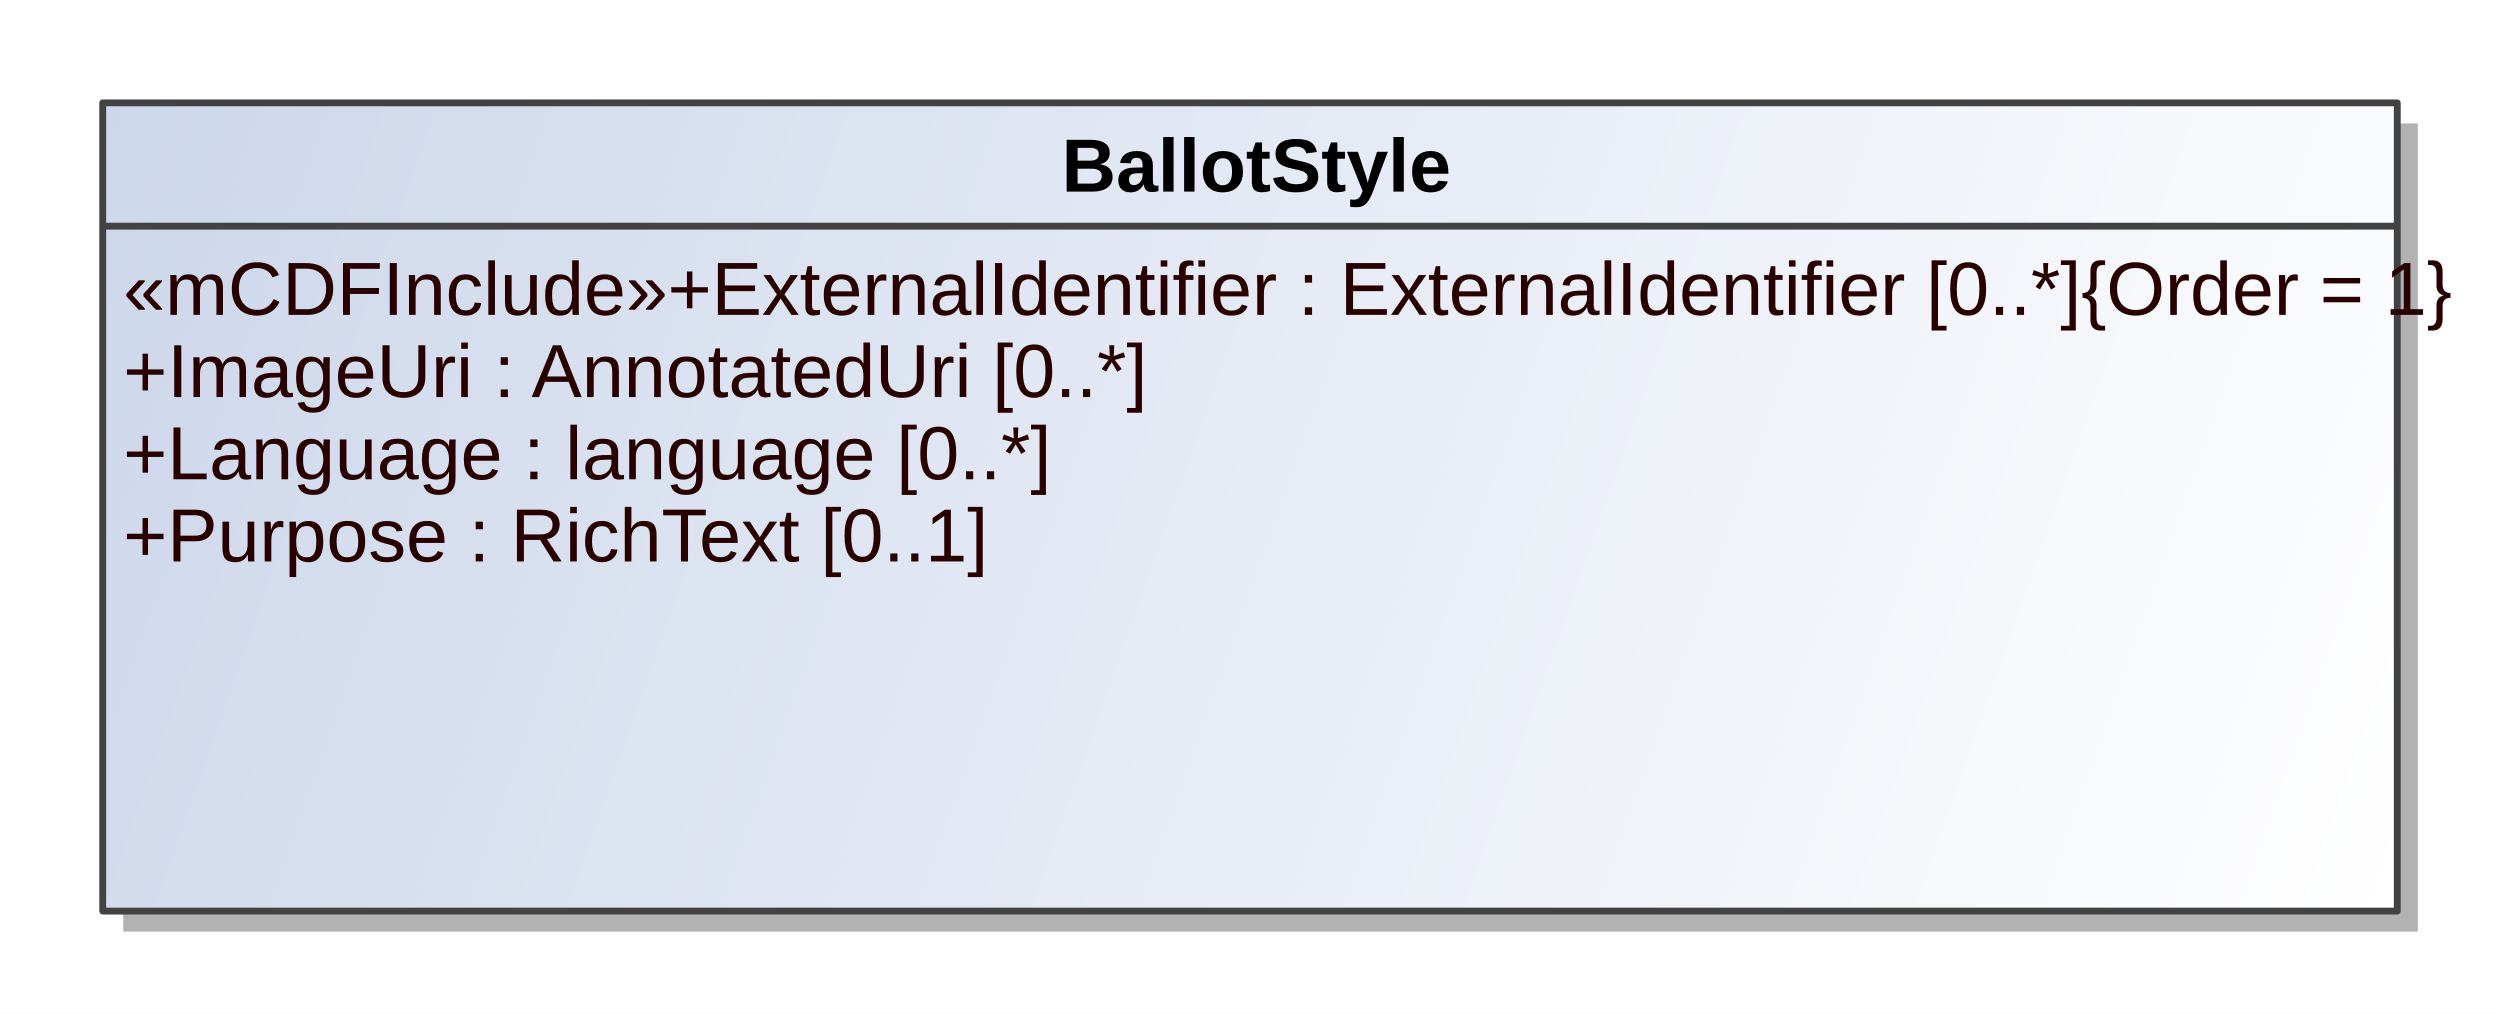
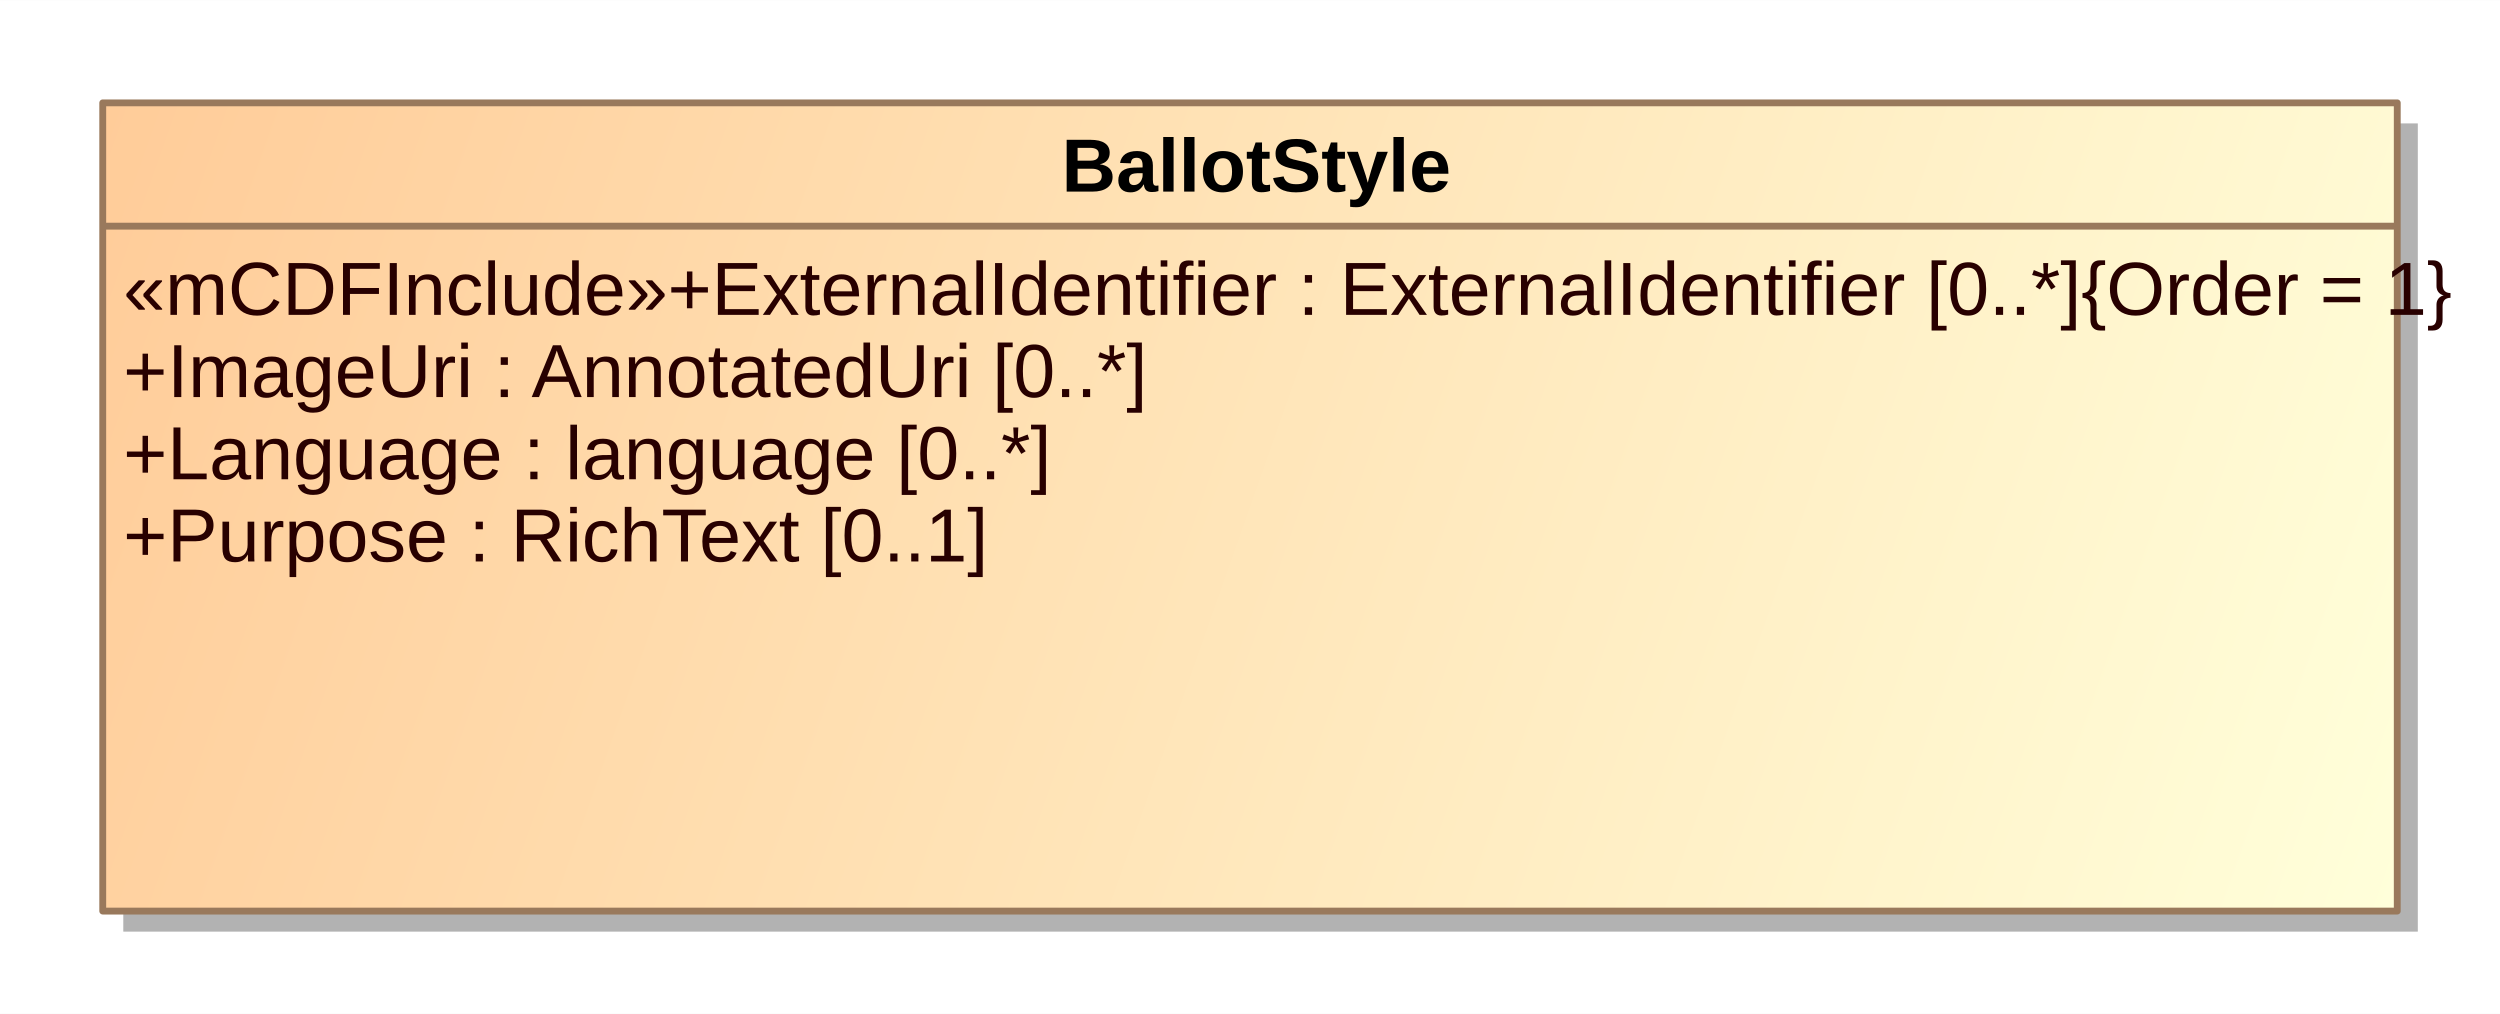
<svg xmlns="http://www.w3.org/2000/svg" fill-opacity="1" color-rendering="auto" color-interpolation="auto" text-rendering="auto" stroke="black" stroke-linecap="square" width="3.802in" stroke-miterlimit="10" shape-rendering="auto" stroke-opacity="1" fill="black" stroke-dasharray="none" font-weight="normal" stroke-width="1" viewBox="0 0 365 148" height="1.542in" font-family="'Arial'" font-style="normal" stroke-linejoin="miter" font-size="12" stroke-dashoffset="0" image-rendering="auto">
  <defs id="genericDefs" />
  <g>
    <defs id="defs1">
-       <linearGradient x1="1232" gradientUnits="userSpaceOnUse" x2="1567" y1="1960" y2="2078" id="linearGradient1" spreadMethod="pad">
-         <stop stop-opacity="1" stop-color="rgb(205,215,235)" offset="0%" />
-         <stop stop-opacity="1" stop-color="white" offset="100%" />
+       <linearGradient x1="497" gradientUnits="userSpaceOnUse" x2="832" y1="434" y2="552" id="linearGradient1" spreadMethod="pad">
+         <stop stop-opacity="1" stop-color="rgb(255,204,153)" offset="0%" />
+         <stop stop-opacity="1" stop-color="rgb(255,255,218)" offset="100%" />
      </linearGradient>
      <clipPath clipPathUnits="userSpaceOnUse" id="clipPath1">
        <path d="M0 0 L365 0 L365 148 L0 148 L0 0 Z" />
      </clipPath>
      <clipPath clipPathUnits="userSpaceOnUse" id="clipPath2">
-         <path d="M1217 1945 L1582 1945 L1582 2093 L1217 2093 L1217 1945 Z" />
+         <path d="M482 419 L847 419 L847 567 L482 567 L482 419 Z" />
      </clipPath>
    </defs>
    <g fill="white" stroke="white">
      <rect x="0" width="365" height="148" y="0" clip-path="url(#clipPath1)" stroke="none" />
-       <rect x="1235" y="1963" transform="translate(-1217,-1945)" clip-path="url(#clipPath2)" fill="rgb(178,178,178)" width="335" text-rendering="geometricPrecision" height="118" stroke="none" />
-       <rect x="1232" y="1960" transform="translate(-1217,-1945)" clip-path="url(#clipPath2)" fill="url(#linearGradient1)" width="335" text-rendering="geometricPrecision" height="118" stroke="none" />
+       <rect x="500" y="437" transform="translate(-482,-419)" clip-path="url(#clipPath2)" fill="rgb(178,178,178)" width="335" text-rendering="geometricPrecision" height="118" stroke="none" />
+       <rect x="497" y="434" transform="translate(-482,-419)" clip-path="url(#clipPath2)" fill="url(#linearGradient1)" width="335" text-rendering="geometricPrecision" height="118" stroke="none" />
    </g>
-     <g fill="rgb(66,66,66)" text-rendering="geometricPrecision" transform="translate(-1217,-1945)" stroke-linecap="butt" stroke="rgb(66,66,66)" stroke-linejoin="round">
-       <rect fill="none" x="1232" width="335" height="118" y="1960" clip-path="url(#clipPath2)" />
-       <line y2="1978" fill="none" x1="1232" clip-path="url(#clipPath2)" x2="1567" y1="1978" />
-       <text x="1235" font-size="11" y="2026.958" clip-path="url(#clipPath2)" fill="rgb(40,0,0)" stroke="none" space="preserve">+Purpose : RichText [0..1]</text>
-       <text x="1235" font-size="11" y="2014.958" clip-path="url(#clipPath2)" fill="rgb(40,0,0)" stroke="none" space="preserve">+Language : language [0..*]</text>
-       <text x="1235" font-size="11" y="2002.958" clip-path="url(#clipPath2)" fill="rgb(40,0,0)" stroke="none" space="preserve">+ImageUri : AnnotatedUri [0..*]</text>
-       <text x="1235" font-size="11" y="1990.958" clip-path="url(#clipPath2)" fill="rgb(40,0,0)" stroke="none" space="preserve">«mCDFInclude»+ExternalIdentifier : ExternalIdentifier [0..*]{Order = 1}</text>
+     <g fill="rgb(153,121,92)" text-rendering="geometricPrecision" transform="translate(-482,-419)" stroke-linecap="butt" stroke="rgb(153,121,92)" stroke-linejoin="round">
+       <rect fill="none" x="497" width="335" height="118" y="434" clip-path="url(#clipPath2)" />
+       <line y2="452" fill="none" x1="497" clip-path="url(#clipPath2)" x2="832" y1="452" />
+       <text x="500" font-size="11" y="500.958" clip-path="url(#clipPath2)" fill="rgb(40,0,0)" stroke="none" space="preserve">+Purpose : RichText [0..1]</text>
+       <text x="500" font-size="11" y="488.958" clip-path="url(#clipPath2)" fill="rgb(40,0,0)" stroke="none" space="preserve">+Language : language [0..*]</text>
+       <text x="500" font-size="11" y="476.958" clip-path="url(#clipPath2)" fill="rgb(40,0,0)" stroke="none" space="preserve">+ImageUri : AnnotatedUri [0..*]</text>
+       <text x="500" font-size="11" y="464.958" clip-path="url(#clipPath2)" fill="rgb(40,0,0)" stroke="none" space="preserve">«mCDFInclude»+ExternalIdentifier : ExternalIdentifier [0..*]{Order = 1}</text>
    </g>
-     <g text-rendering="geometricPrecision" font-size="11" font-weight="bold" transform="translate(-1217,-1945)" stroke-linecap="butt" stroke-linejoin="round">
-       <text x="1372" space="preserve" y="1972.958" clip-path="url(#clipPath2)" stroke="none">BallotStyle</text>
+     <g text-rendering="geometricPrecision" font-size="11" font-weight="bold" transform="translate(-482,-419)" stroke-linecap="butt" stroke-linejoin="round">
+       <text x="637" space="preserve" y="446.958" clip-path="url(#clipPath2)" stroke="none">BallotStyle</text>
    </g>
  </g>
</svg>
